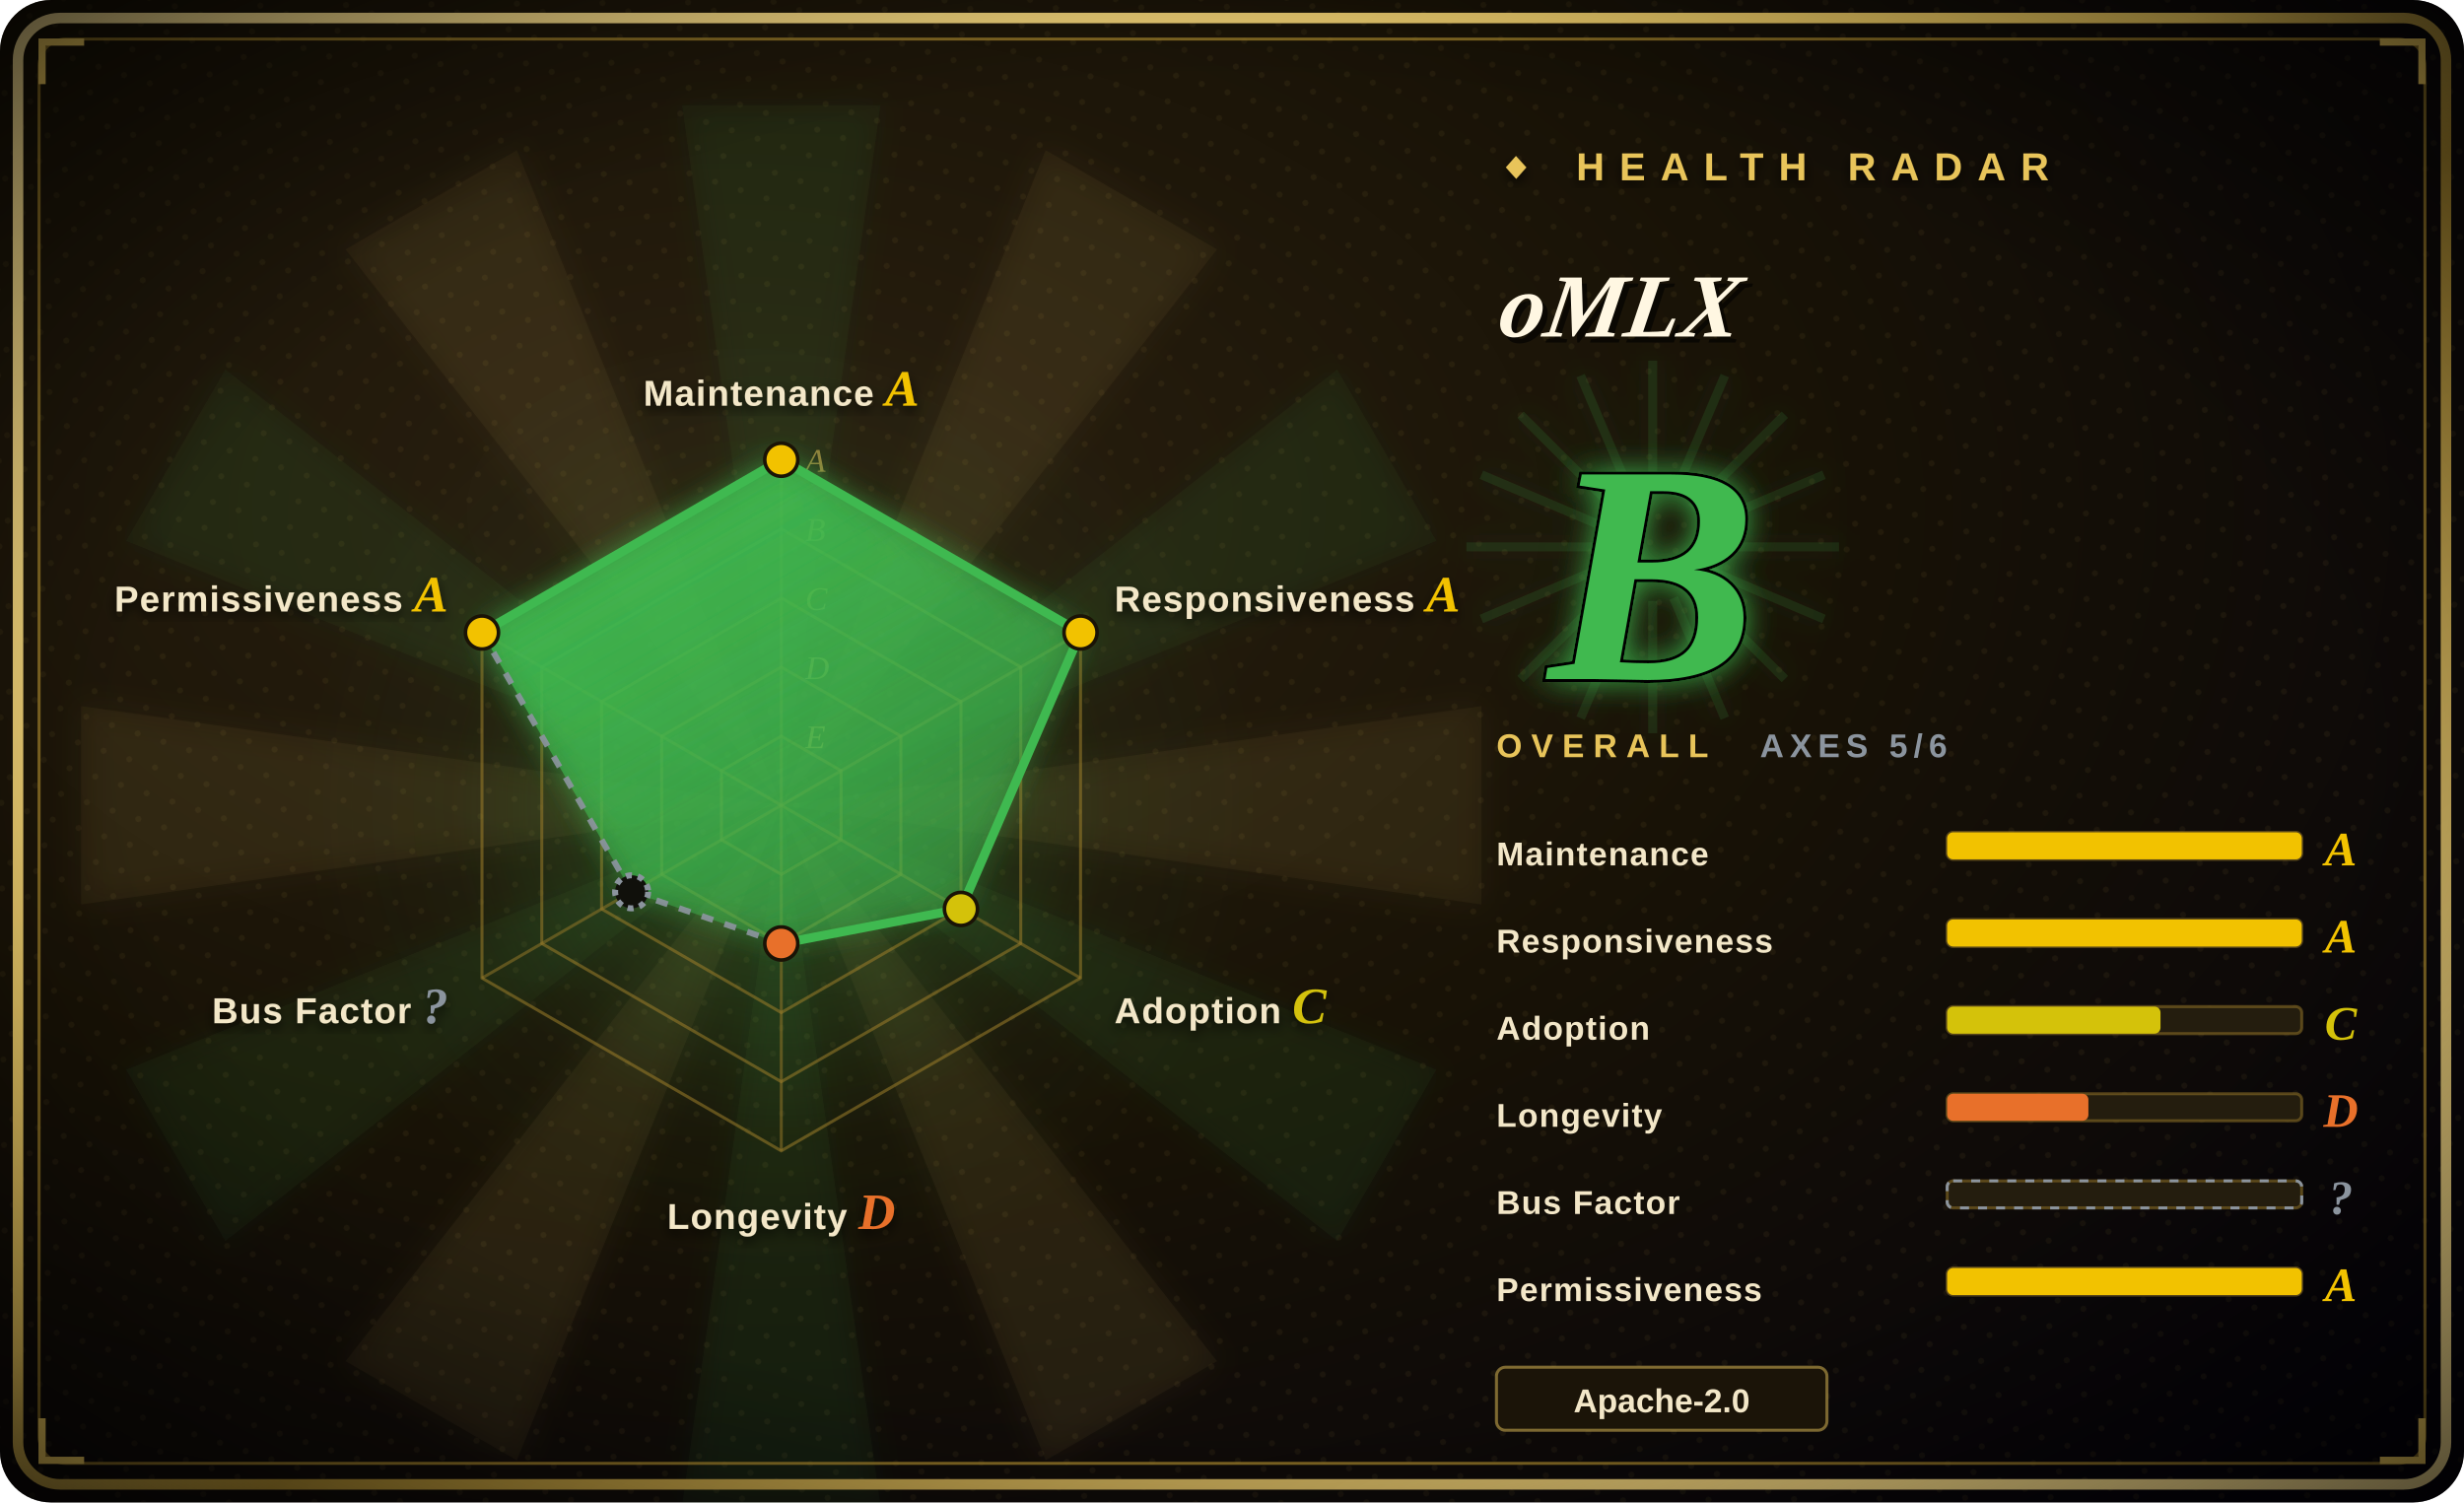
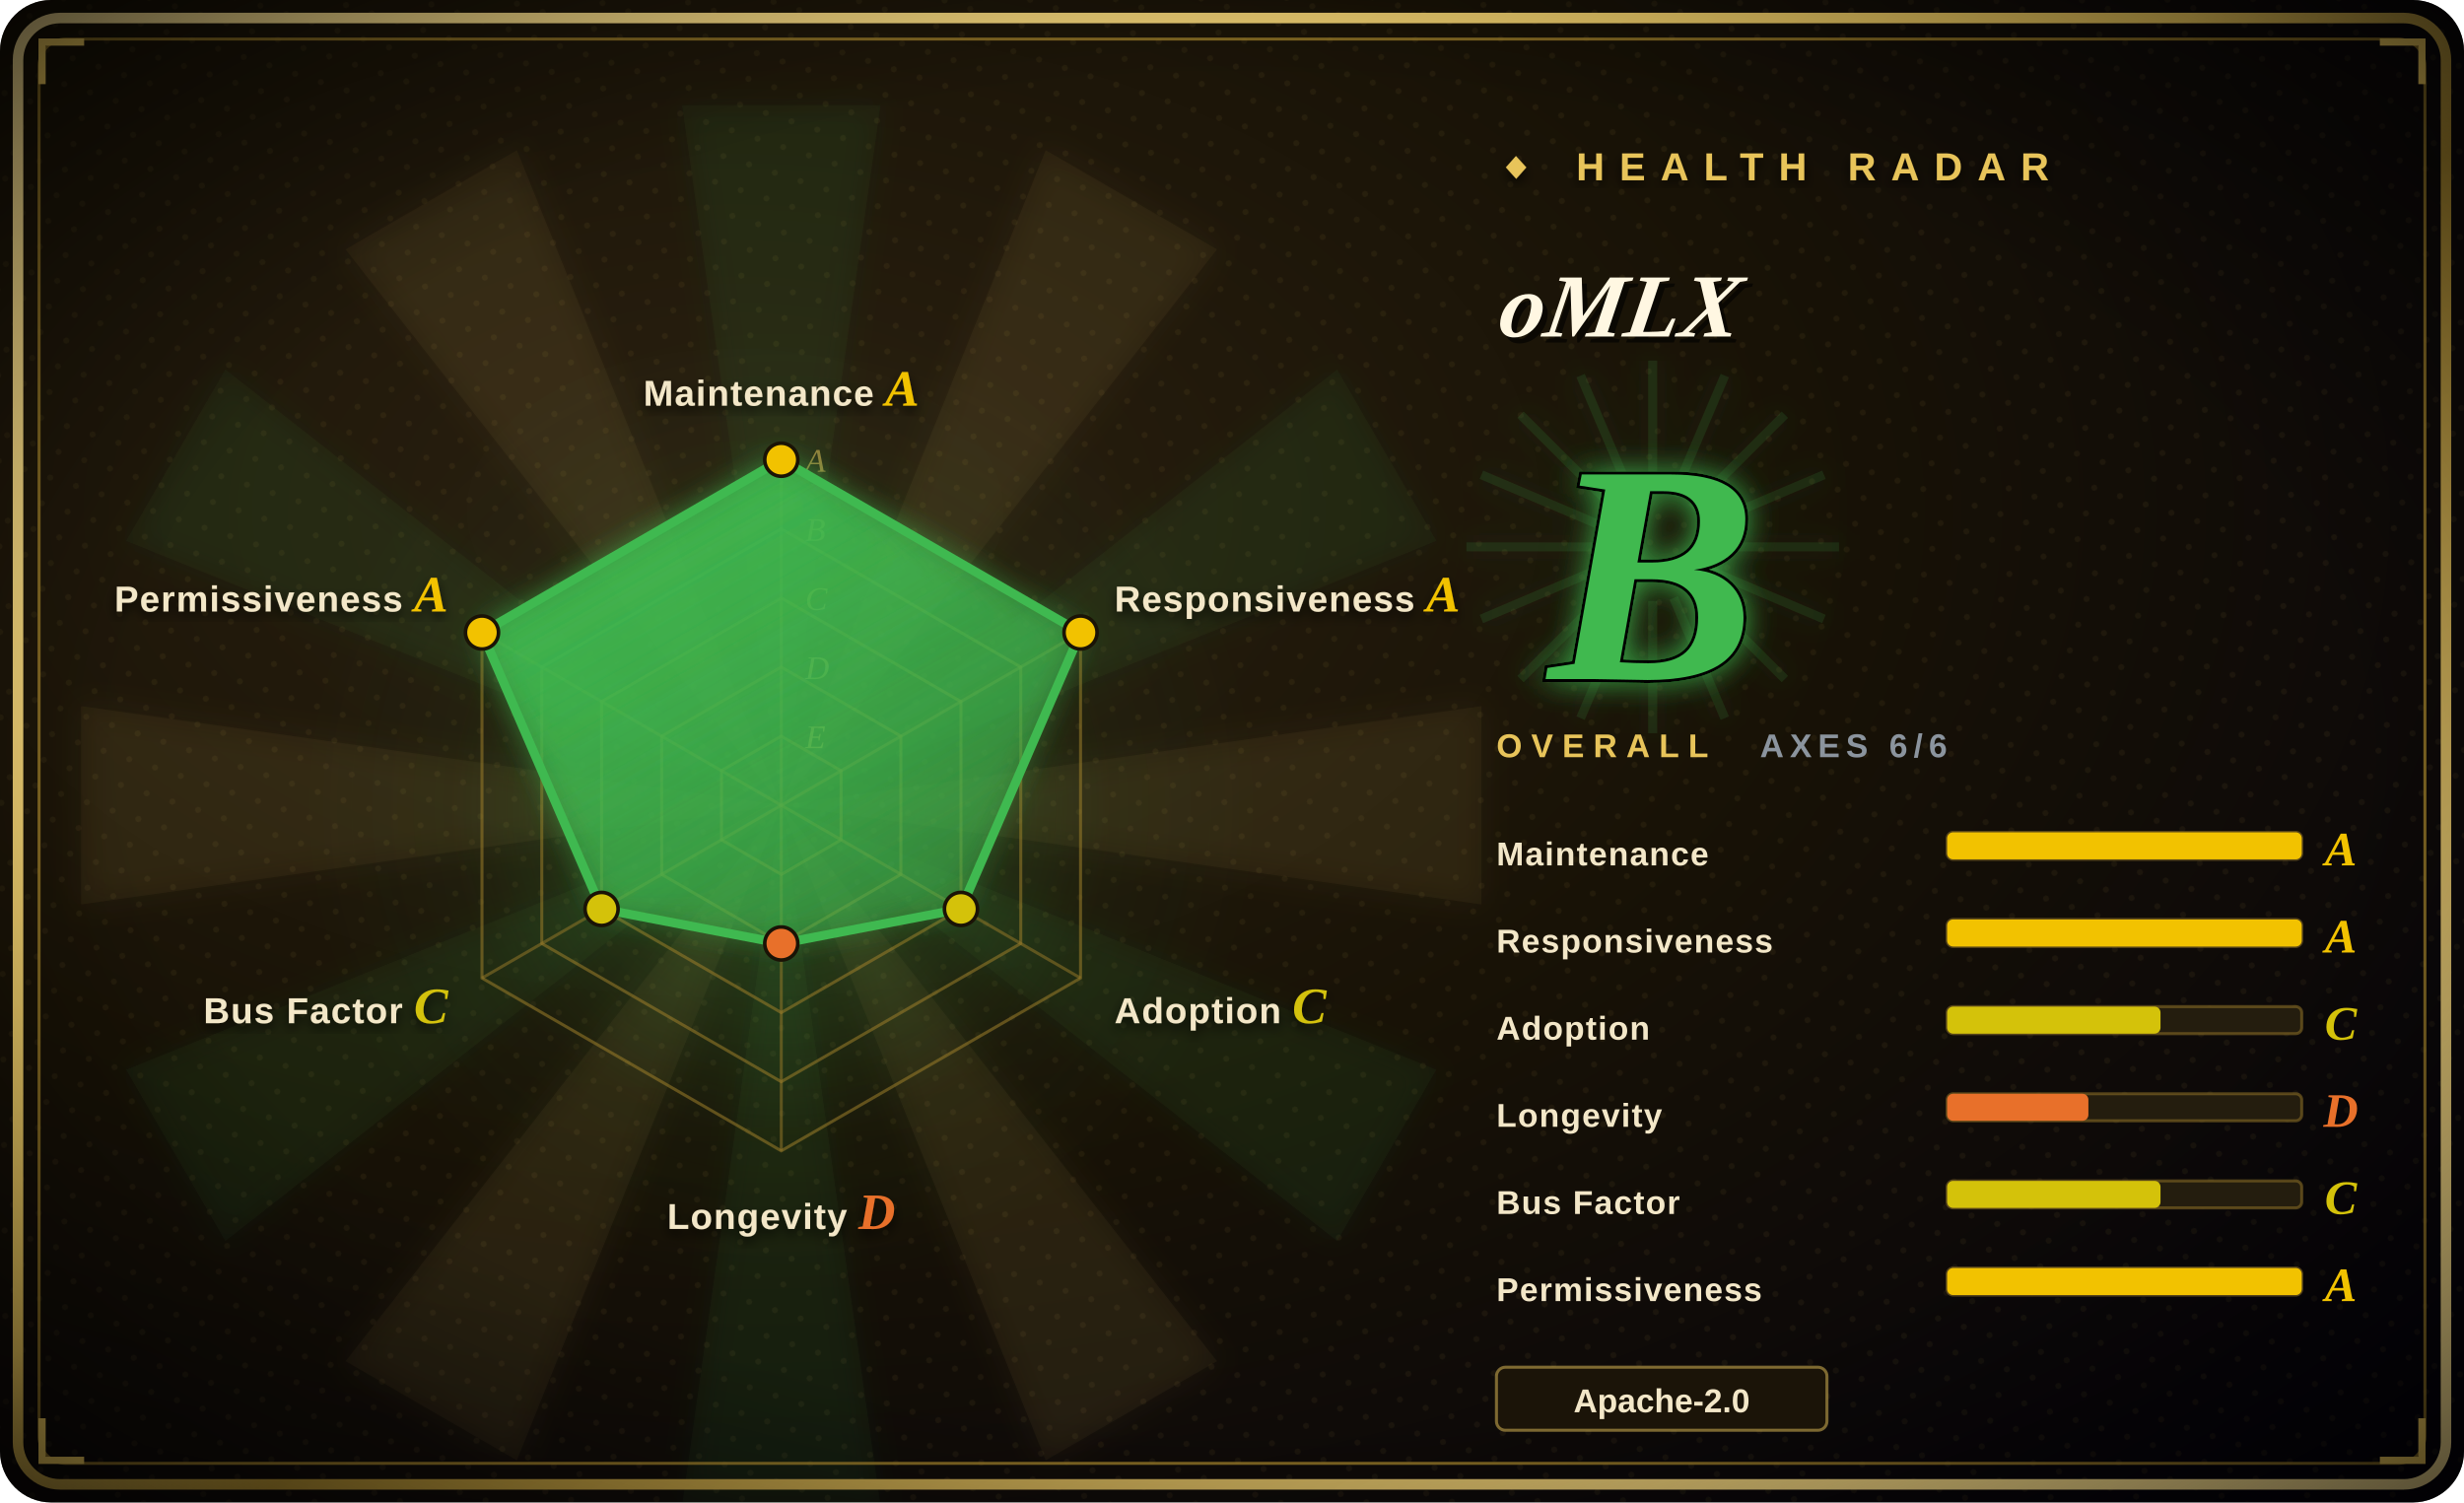
<svg xmlns="http://www.w3.org/2000/svg" width="820" height="500" viewBox="0 0 820 500">
  <defs>
    <radialGradient id="bg" cx="30%" cy="34%" r="90%">
      <stop offset="0%" stop-color="#2a2010" />
      <stop offset="48%" stop-color="#181206" />
      <stop offset="100%" stop-color="#05030a" />
    </radialGradient>
    <radialGradient id="vig" cx="50%" cy="50%" r="72%">
      <stop offset="62%" stop-color="#000000" stop-opacity="0" />
      <stop offset="100%" stop-color="#000000" stop-opacity="0.72" />
    </radialGradient>
    <linearGradient id="frame" x1="0" y1="0" x2="1" y2="1">
      <stop offset="0%" stop-color="#f6dd92" />
      <stop offset="45%" stop-color="#E8C45A" />
      <stop offset="55%" stop-color="#9c7d2a" />
      <stop offset="100%" stop-color="#f6dd92" />
    </linearGradient>
    <linearGradient id="poly" x1="0" y1="0" x2="0.7" y2="1">
      <stop offset="0%" stop-color="#3FB950" stop-opacity="0.92" />
      <stop offset="100%" stop-color="#3FB950" stop-opacity="0.34" />
    </linearGradient>
    <radialGradient id="halo" cx="50%" cy="50%" r="50%">
      <stop offset="0%" stop-color="#3FB950" stop-opacity="0.34" />
      <stop offset="68%" stop-color="#3FB950" stop-opacity="0.04" />
      <stop offset="100%" stop-color="#3FB950" stop-opacity="0" />
    </radialGradient>
    <filter id="glow" x="-60%" y="-60%" width="220%" height="220%">
      <feGaussianBlur stdDeviation="5" result="b" />
      <feMerge>
        <feMergeNode in="b" />
        <feMergeNode in="SourceGraphic" />
      </feMerge>
    </filter>
    <filter id="soft" x="-30%" y="-30%" width="160%" height="160%">
      <feDropShadow dx="0" dy="2" stdDeviation="2" flood-color="#000" flood-opacity="0.7" />
    </filter>
    <pattern id="halftone" width="9" height="9" patternUnits="userSpaceOnUse" patternTransform="rotate(18)">
      <circle cx="2" cy="2" r="1" fill="#E8C45A" fill-opacity="0.06" />
    </pattern>
  </defs>
  <rect width="820" height="500" rx="17" fill="url(#bg)" />
  <rect width="820" height="500" rx="17" fill="url(#halftone)" />
  <g opacity="0.5" filter="url(#glow)">
    <path d="M260,268 L493,235 L493,301 Z" fill="#E8C45A" fill-opacity="0.10" />
    <path d="M260,268 L478,356 L445,413 Z" fill="#3FB950" fill-opacity="0.10" />
    <path d="M260,268 L405,453 L348,486 Z" fill="#E8C45A" fill-opacity="0.10" />
    <path d="M260,268 L293,501 L227,501 Z" fill="#3FB950" fill-opacity="0.10" />
    <path d="M260,268 L172,486 L115,453 Z" fill="#E8C45A" fill-opacity="0.10" />
    <path d="M260,268 L75,413 L42,356 Z" fill="#3FB950" fill-opacity="0.10" />
    <path d="M260,268 L27,301 L27,235 Z" fill="#E8C45A" fill-opacity="0.10" />
    <path d="M260,268 L42,180 L75,123 Z" fill="#3FB950" fill-opacity="0.10" />
    <path d="M260,268 L115,83 L172,50 Z" fill="#E8C45A" fill-opacity="0.10" />
    <path d="M260,268 L227,35 L293,35 Z" fill="#3FB950" fill-opacity="0.10" />
    <path d="M260,268 L348,50 L405,83 Z" fill="#E8C45A" fill-opacity="0.10" />
    <path d="M260,268 L445,123 L478,180 Z" fill="#3FB950" fill-opacity="0.10" />
  </g>
  <circle cx="260" cy="268" r="161" fill="url(#halo)" />
  <rect x="6" y="6" width="808" height="488" rx="14" fill="none" stroke="url(#frame)" stroke-width="3.5" />
  <rect x="13" y="13" width="794" height="474" rx="9" fill="none" stroke="#9c7d2a" stroke-width="1" stroke-opacity="0.8" />
  <path d="M14,28 L14,14 L28,14" fill="none" stroke="#E8C45A" stroke-width="2.4" />
  <path d="M806,28 L806,14 L792,14" fill="none" stroke="#E8C45A" stroke-width="2.4" />
  <path d="M14,472 L14,486 L28,486" fill="none" stroke="#E8C45A" stroke-width="2.4" />
  <path d="M806,472 L806,486 L792,486" fill="none" stroke="#E8C45A" stroke-width="2.4" />
  <rect width="820" height="500" rx="17" fill="url(#vig)" />
  <polygon points="260.0,153.0 359.6,210.5 359.6,325.5 260.0,383.0 160.4,325.5 160.4,210.5" fill="none" stroke="#9c7d2a" stroke-opacity="0.55" stroke-width="1" />
  <polygon points="260.0,176.0 339.7,222.0 339.7,314.0 260.0,360.0 180.3,314.0 180.3,222.0" fill="none" stroke="#9c7d2a" stroke-opacity="0.55" stroke-width="1" />
  <polygon points="260.0,199.0 319.8,233.5 319.8,302.5 260.0,337.0 200.2,302.5 200.2,233.5" fill="none" stroke="#9c7d2a" stroke-opacity="0.55" stroke-width="1" />
  <polygon points="260.0,222.0 299.8,245.0 299.8,291.0 260.0,314.0 220.2,291.0 220.2,245.0" fill="none" stroke="#9c7d2a" stroke-opacity="0.55" stroke-width="1" />
  <polygon points="260.0,245.0 279.9,256.5 279.9,279.5 260.0,291.0 240.1,279.5 240.1,256.5" fill="none" stroke="#9c7d2a" stroke-opacity="0.55" stroke-width="1" />
  <line x1="260" y1="268" x2="260.0" y2="153.0" stroke="#9c7d2a" stroke-opacity="0.5" stroke-width="1" />
  <line x1="260" y1="268" x2="359.6" y2="210.5" stroke="#9c7d2a" stroke-opacity="0.5" stroke-width="1" />
  <line x1="260" y1="268" x2="359.6" y2="325.5" stroke="#9c7d2a" stroke-opacity="0.5" stroke-width="1" />
  <line x1="260" y1="268" x2="260.0" y2="383.0" stroke="#9c7d2a" stroke-opacity="0.5" stroke-width="1" />
  <line x1="260" y1="268" x2="160.4" y2="325.5" stroke="#9c7d2a" stroke-opacity="0.5" stroke-width="1" />
  <line x1="260" y1="268" x2="160.4" y2="210.5" stroke="#9c7d2a" stroke-opacity="0.5" stroke-width="1" />
  <text x="268" y="157.0" font-size="11" font-style="italic" fill="#E8C45A" fill-opacity="0.55" font-family="'Georgia','Times New Roman',serif">A</text>
  <text x="268" y="180.0" font-size="11" font-style="italic" fill="#E8C45A" fill-opacity="0.55" font-family="'Georgia','Times New Roman',serif">B</text>
  <text x="268" y="203.0" font-size="11" font-style="italic" fill="#E8C45A" fill-opacity="0.55" font-family="'Georgia','Times New Roman',serif">C</text>
  <text x="268" y="226.0" font-size="11" font-style="italic" fill="#E8C45A" fill-opacity="0.55" font-family="'Georgia','Times New Roman',serif">D</text>
  <text x="268" y="249.0" font-size="11" font-style="italic" fill="#E8C45A" fill-opacity="0.55" font-family="'Georgia','Times New Roman',serif">E</text>
-   <polygon points="260.0,153.0 359.6,210.5 319.8,302.5 260.0,314.0 210.2,296.8 160.4,210.5" fill="url(#poly)" filter="url(#glow)" />
+   <polygon points="260.0,153.0 359.6,210.5 319.8,302.5 260.0,314.0 200.2,302.5 160.4,210.5" fill="url(#poly)" filter="url(#glow)" />
  <line x1="260.0" y1="153.0" x2="359.6" y2="210.5" stroke="#3FB950" stroke-width="3" />
  <line x1="359.6" y1="210.5" x2="319.8" y2="302.5" stroke="#3FB950" stroke-width="3" />
  <line x1="319.8" y1="302.5" x2="260.0" y2="314.0" stroke="#3FB950" stroke-width="3" />
-   <line x1="260.0" y1="314.0" x2="210.2" y2="296.8" stroke="#8B949E" stroke-width="2" stroke-dasharray="4 4" stroke-opacity="0.92" />
-   <line x1="210.2" y1="296.8" x2="160.4" y2="210.5" stroke="#8B949E" stroke-width="2" stroke-dasharray="4 4" stroke-opacity="0.92" />
+   <line x1="260.0" y1="314.0" x2="200.2" y2="302.5" stroke="#3FB950" stroke-width="3" />
+   <line x1="200.2" y1="302.5" x2="160.4" y2="210.5" stroke="#3FB950" stroke-width="3" />
  <line x1="160.4" y1="210.5" x2="260.0" y2="153.0" stroke="#3FB950" stroke-width="3" />
  <circle cx="260.0" cy="153.0" r="5.5" fill="#F2C200" stroke="#1a1306" stroke-width="1.2" />
  <circle cx="359.6" cy="210.5" r="5.5" fill="#F2C200" stroke="#1a1306" stroke-width="1.2" />
  <circle cx="319.8" cy="302.5" r="5.5" fill="#D4C20A" stroke="#1a1306" stroke-width="1.2" />
  <circle cx="260.0" cy="314.0" r="5.5" fill="#E8702A" stroke="#1a1306" stroke-width="1.2" />
-   <circle cx="210.2" cy="296.8" r="5.5" fill="#10100b" stroke="#8B949E" stroke-width="2" stroke-dasharray="2 2" />
+   <circle cx="200.2" cy="302.5" r="5.5" fill="#D4C20A" stroke="#1a1306" stroke-width="1.2" />
  <circle cx="160.4" cy="210.5" r="5.5" fill="#F2C200" stroke="#1a1306" stroke-width="1.2" />
  <text x="260.0" y="135.0" font-size="12" font-weight="900" fill="#f3e7c8" text-anchor="middle" font-family="'Arial Black','Helvetica Neue',Arial,sans-serif" letter-spacing="0.4" filter="url(#soft)">Maintenance <tspan fill="#F2C200" font-family="'Georgia','Times New Roman',serif" font-style="italic" font-size="17">A</tspan>
  </text>
  <text x="370.9" y="203.5" font-size="12" font-weight="900" fill="#f3e7c8" text-anchor="start" font-family="'Arial Black','Helvetica Neue',Arial,sans-serif" letter-spacing="0.4" filter="url(#soft)">Responsiveness <tspan fill="#F2C200" font-family="'Georgia','Times New Roman',serif" font-style="italic" font-size="17">A</tspan>
  </text>
  <text x="370.9" y="340.5" font-size="12" font-weight="900" fill="#f3e7c8" text-anchor="start" font-family="'Arial Black','Helvetica Neue',Arial,sans-serif" letter-spacing="0.4" filter="url(#soft)">Adoption <tspan fill="#D4C20A" font-family="'Georgia','Times New Roman',serif" font-style="italic" font-size="17">C</tspan>
  </text>
  <text x="260.0" y="409.0" font-size="12" font-weight="900" fill="#f3e7c8" text-anchor="middle" font-family="'Arial Black','Helvetica Neue',Arial,sans-serif" letter-spacing="0.4" filter="url(#soft)">Longevity <tspan fill="#E8702A" font-family="'Georgia','Times New Roman',serif" font-style="italic" font-size="17">D</tspan>
  </text>
-   <text x="149.1" y="340.5" font-size="12" font-weight="900" fill="#f3e7c8" text-anchor="end" font-family="'Arial Black','Helvetica Neue',Arial,sans-serif" letter-spacing="0.4" filter="url(#soft)">Bus Factor <tspan fill="#8B949E" font-family="'Georgia','Times New Roman',serif" font-style="italic" font-size="17">?</tspan>
+   <text x="149.1" y="340.5" font-size="12" font-weight="900" fill="#f3e7c8" text-anchor="end" font-family="'Arial Black','Helvetica Neue',Arial,sans-serif" letter-spacing="0.4" filter="url(#soft)">Bus Factor <tspan fill="#D4C20A" font-family="'Georgia','Times New Roman',serif" font-style="italic" font-size="17">C</tspan>
  </text>
  <text x="149.1" y="203.5" font-size="12" font-weight="900" fill="#f3e7c8" text-anchor="end" font-family="'Arial Black','Helvetica Neue',Arial,sans-serif" letter-spacing="0.4" filter="url(#soft)">Permissiveness <tspan fill="#F2C200" font-family="'Georgia','Times New Roman',serif" font-style="italic" font-size="17">A</tspan>
  </text>
  <text x="498" y="60" font-size="13" letter-spacing="5" fill="#E8C45A" font-weight="900" font-family="'Arial Black','Helvetica Neue',Arial,sans-serif" filter="url(#soft)">◆ HEALTH RADAR</text>
  <g transform="translate(498,112) skewX(-9)">
    <text x="2" y="2" font-size="30" font-weight="900" font-style="italic" fill="#000" fill-opacity="0.6" font-family="'Georgia','Times New Roman',serif">oMLX</text>
    <text x="0" y="0" font-size="30" font-weight="900" font-style="italic" fill="#fff7e2" font-family="'Georgia','Times New Roman',serif">oMLX</text>
  </g>
  <line x1="498" y1="124" x2="648" y2="124" stroke="url(#frame)" stroke-width="2" />
  <g opacity="0.85" filter="url(#glow)">
    <line x1="568" y1="182" x2="612" y2="182" stroke="#3FB950" stroke-opacity="0.16" stroke-width="3" />
    <line x1="567" y1="189" x2="607" y2="206" stroke="#3FB950" stroke-opacity="0.16" stroke-width="3" />
    <line x1="563" y1="195" x2="594" y2="226" stroke="#3FB950" stroke-opacity="0.16" stroke-width="3" />
    <line x1="557" y1="199" x2="574" y2="239" stroke="#3FB950" stroke-opacity="0.16" stroke-width="3" />
    <line x1="550" y1="200" x2="550" y2="244" stroke="#3FB950" stroke-opacity="0.16" stroke-width="3" />
    <line x1="543" y1="199" x2="526" y2="239" stroke="#3FB950" stroke-opacity="0.16" stroke-width="3" />
    <line x1="537" y1="195" x2="506" y2="226" stroke="#3FB950" stroke-opacity="0.16" stroke-width="3" />
    <line x1="533" y1="189" x2="493" y2="206" stroke="#3FB950" stroke-opacity="0.16" stroke-width="3" />
    <line x1="532" y1="182" x2="488" y2="182" stroke="#3FB950" stroke-opacity="0.16" stroke-width="3" />
    <line x1="533" y1="175" x2="493" y2="158" stroke="#3FB950" stroke-opacity="0.16" stroke-width="3" />
    <line x1="537" y1="169" x2="506" y2="138" stroke="#3FB950" stroke-opacity="0.16" stroke-width="3" />
    <line x1="543" y1="165" x2="526" y2="125" stroke="#3FB950" stroke-opacity="0.16" stroke-width="3" />
    <line x1="550" y1="164" x2="550" y2="120" stroke="#3FB950" stroke-opacity="0.16" stroke-width="3" />
    <line x1="557" y1="165" x2="574" y2="125" stroke="#3FB950" stroke-opacity="0.16" stroke-width="3" />
    <line x1="563" y1="169" x2="594" y2="138" stroke="#3FB950" stroke-opacity="0.16" stroke-width="3" />
    <line x1="567" y1="175" x2="607" y2="158" stroke="#3FB950" stroke-opacity="0.16" stroke-width="3" />
  </g>
  <text x="550" y="226" font-size="104" font-weight="900" font-style="italic" text-anchor="middle" fill="#3FB950" stroke="#000" stroke-width="2" paint-order="stroke" font-family="'Georgia','Times New Roman',serif" filter="url(#glow)">B</text>
  <text x="498" y="252" font-size="11" letter-spacing="3" fill="#E8C45A" font-family="'Arial Black','Helvetica Neue',Arial,sans-serif" font-weight="900">OVERALL</text>
-   <text x="648" y="252" font-size="11" letter-spacing="2" fill="#8B949E" font-family="'Arial Black','Helvetica Neue',Arial,sans-serif" font-weight="900" text-anchor="end">AXES 5/6</text>
+   <text x="648" y="252" font-size="11" letter-spacing="2" fill="#8B949E" font-family="'Arial Black','Helvetica Neue',Arial,sans-serif" font-weight="900" text-anchor="end">AXES 6/6</text>
  <text x="498" y="288" font-size="11" font-weight="900" fill="#f3e7c8" font-family="'Arial Black','Helvetica Neue',Arial,sans-serif" letter-spacing="0.4">Maintenance</text>
  <rect x="648" y="277" width="118" height="9" rx="2" fill="#241d0e" stroke="#9c7d2a" stroke-opacity="0.5" />
  <rect x="648" y="277" width="118" height="9" rx="2" fill="#F2C200" />
  <text x="779" y="288" font-size="16" font-weight="900" font-style="italic" fill="#F2C200" font-family="'Georgia','Times New Roman',serif" text-anchor="middle">A</text>
  <text x="498" y="317" font-size="11" font-weight="900" fill="#f3e7c8" font-family="'Arial Black','Helvetica Neue',Arial,sans-serif" letter-spacing="0.4">Responsiveness</text>
  <rect x="648" y="306" width="118" height="9" rx="2" fill="#241d0e" stroke="#9c7d2a" stroke-opacity="0.5" />
  <rect x="648" y="306" width="118" height="9" rx="2" fill="#F2C200" />
  <text x="779" y="317" font-size="16" font-weight="900" font-style="italic" fill="#F2C200" font-family="'Georgia','Times New Roman',serif" text-anchor="middle">A</text>
  <text x="498" y="346" font-size="11" font-weight="900" fill="#f3e7c8" font-family="'Arial Black','Helvetica Neue',Arial,sans-serif" letter-spacing="0.4">Adoption</text>
  <rect x="648" y="335" width="118" height="9" rx="2" fill="#241d0e" stroke="#9c7d2a" stroke-opacity="0.5" />
  <rect x="648" y="335" width="71" height="9" rx="2" fill="#D4C20A" />
  <text x="779" y="346" font-size="16" font-weight="900" font-style="italic" fill="#D4C20A" font-family="'Georgia','Times New Roman',serif" text-anchor="middle">C</text>
  <text x="498" y="375" font-size="11" font-weight="900" fill="#f3e7c8" font-family="'Arial Black','Helvetica Neue',Arial,sans-serif" letter-spacing="0.4">Longevity</text>
  <rect x="648" y="364" width="118" height="9" rx="2" fill="#241d0e" stroke="#9c7d2a" stroke-opacity="0.5" />
  <rect x="648" y="364" width="47" height="9" rx="2" fill="#E8702A" />
  <text x="779" y="375" font-size="16" font-weight="900" font-style="italic" fill="#E8702A" font-family="'Georgia','Times New Roman',serif" text-anchor="middle">D</text>
  <text x="498" y="404" font-size="11" font-weight="900" fill="#f3e7c8" font-family="'Arial Black','Helvetica Neue',Arial,sans-serif" letter-spacing="0.4">Bus Factor</text>
  <rect x="648" y="393" width="118" height="9" rx="2" fill="#241d0e" stroke="#9c7d2a" stroke-opacity="0.5" />
-   <rect x="648" y="393" width="118" height="9" rx="2" fill="none" stroke="#8B949E" stroke-dasharray="3 3" />
-   <text x="779" y="404" font-size="16" font-weight="900" font-style="italic" fill="#8B949E" font-family="'Georgia','Times New Roman',serif" text-anchor="middle">?</text>
+   <rect x="648" y="393" width="71" height="9" rx="2" fill="#D4C20A" />
+   <text x="779" y="404" font-size="16" font-weight="900" font-style="italic" fill="#D4C20A" font-family="'Georgia','Times New Roman',serif" text-anchor="middle">C</text>
  <text x="498" y="433" font-size="11" font-weight="900" fill="#f3e7c8" font-family="'Arial Black','Helvetica Neue',Arial,sans-serif" letter-spacing="0.4">Permissiveness</text>
  <rect x="648" y="422" width="118" height="9" rx="2" fill="#241d0e" stroke="#9c7d2a" stroke-opacity="0.5" />
  <rect x="648" y="422" width="118" height="9" rx="2" fill="#F2C200" />
  <text x="779" y="433" font-size="16" font-weight="900" font-style="italic" fill="#F2C200" font-family="'Georgia','Times New Roman',serif" text-anchor="middle">A</text>
  <rect x="498" y="455" width="110" height="21" rx="3" fill="#1b1408" stroke="#E8C45A" stroke-opacity="0.5" />
  <text x="553.0" y="470" font-size="11" font-weight="700" fill="#f3e7c8" text-anchor="middle" font-family="'Arial Black','Helvetica Neue',Arial,sans-serif">Apache-2.0</text>
</svg>
